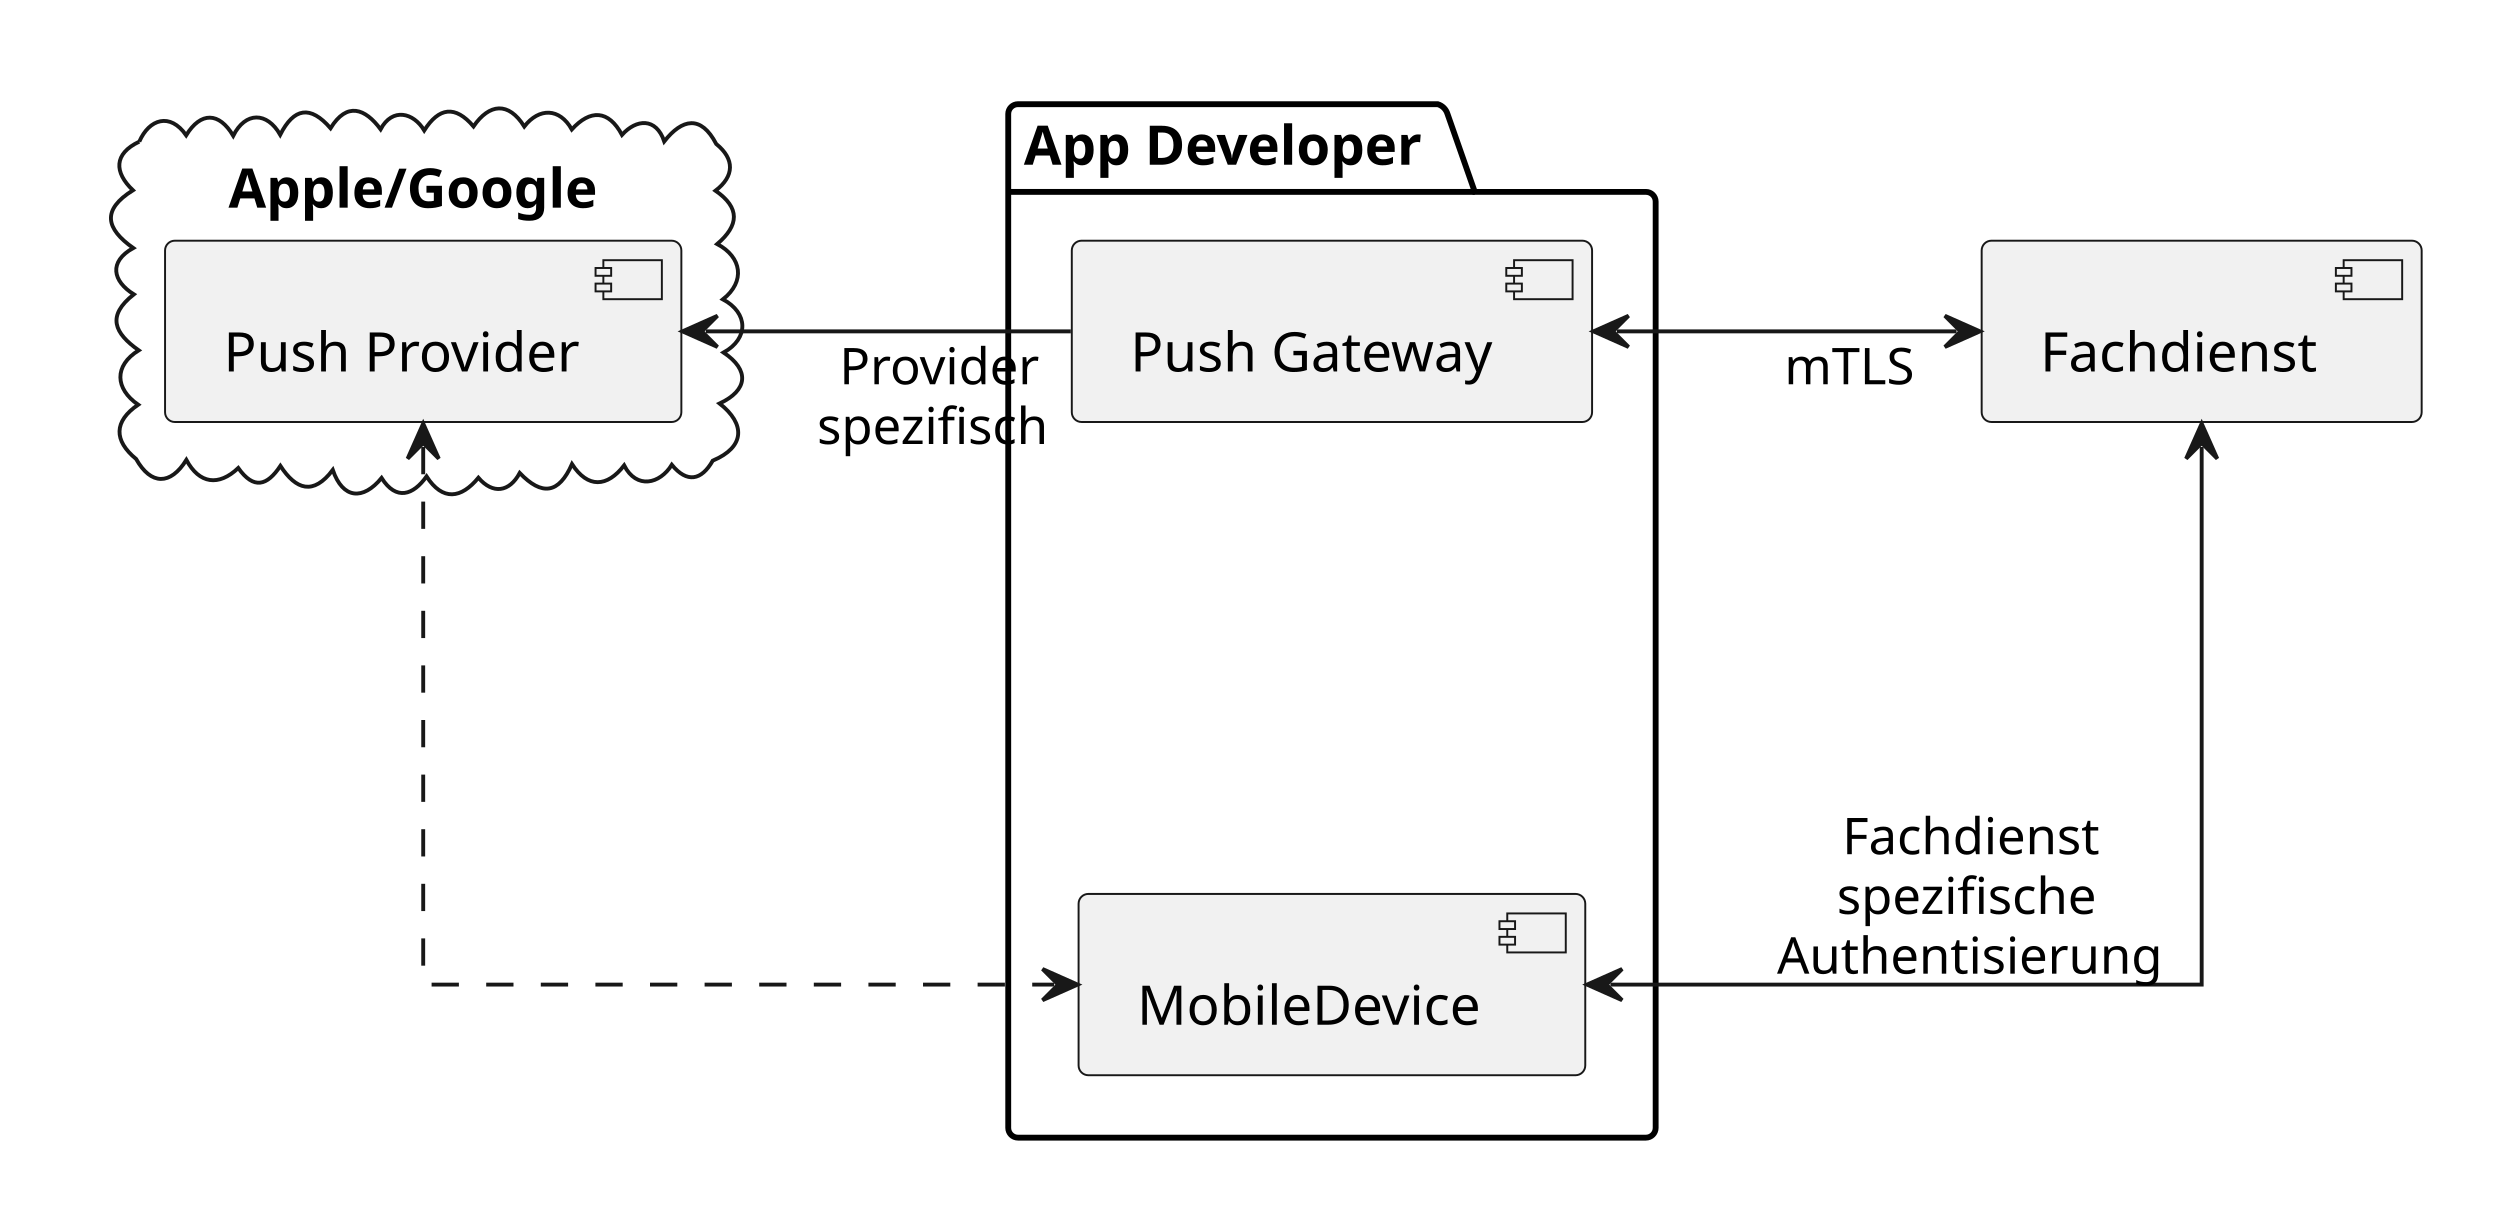
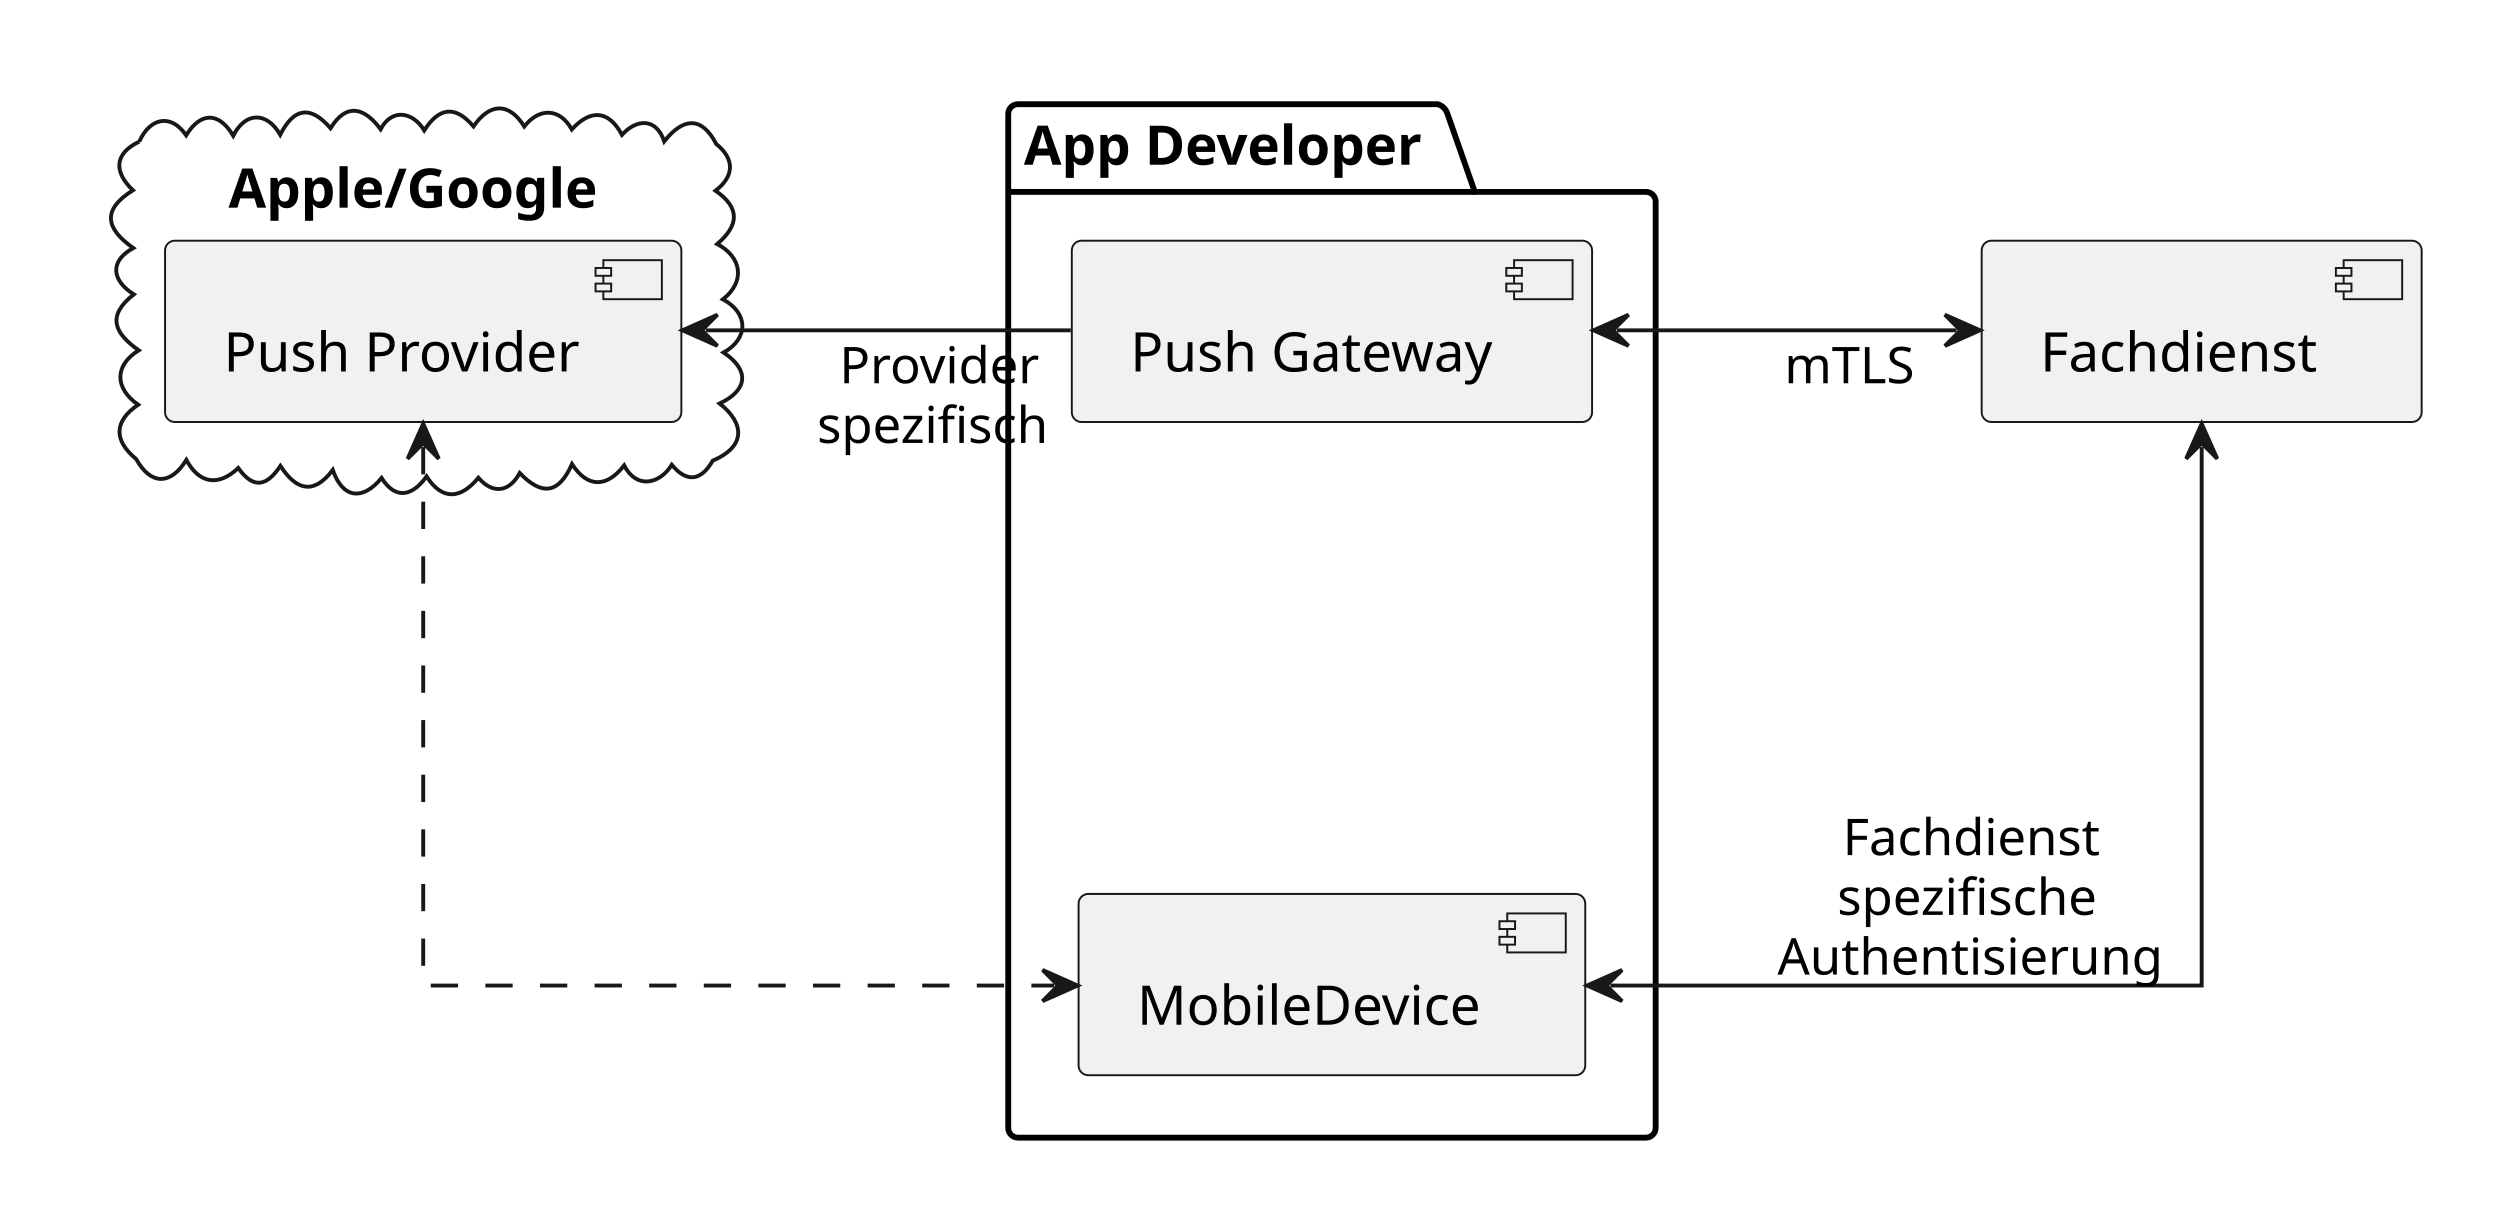
- <svg xmlns="http://www.w3.org/2000/svg" contentStyleType="text/css" height="313px" preserveAspectRatio="none" style="width:641px;height:313px;background:#FFFFFF;" version="1.1" viewBox="0 0 641 313" width="641px" zoomAndPan="magnify">
+ <svg xmlns="http://www.w3.org/2000/svg" contentStyleType="text/css" data-diagram-type="DESCRIPTION" height="313px" preserveAspectRatio="none" style="width:641px;height:313px;background:#FFFFFF;" version="1.1" viewBox="0 0 641 313" width="641px" zoomAndPan="magnify">
  <defs />
  <g>
    <g id="cluster_Apple/Google">
-       <path d="M35.711,36.319 C38.244,30.512 43.602,28.742 47.736,34.68 C51.492,28.599 56.163,28.694 59.799,34.798 C62.949,28.591 68.439,28.616 71.844,34.544 C75.364,27.632 79.559,26.89 84.748,32.874 C88.975,26.028 93.609,27.788 97.584,33.14 C100.627,27.497 106.005,28.841 108.773,33.441 C112.547,27.517 116.698,26.901 121.405,32.411 C125.482,26.5 130.371,26 134.429,32.432 C138.223,27.591 143.458,27.603 146.61,33.183 C151.343,28.016 156.007,28.106 159.476,34.578 C163.158,30.483 168.216,30.075 170.313,36.251 C174.909,30.454 179.707,29.374 183.642,36.912 C188.423,40.791 188.322,45.165 183.457,48.895 C189.843,53.323 189.485,57.759 183.896,62.571 C190.217,65.922 191.189,72.152 185.359,76.756 C191.876,80.232 192.063,86.752 185.53,90.392 C192.278,94.903 191.782,100.039 184.511,103.457 C191.205,108.735 191.045,114.63 182.752,118.109 C179.832,123.221 176.175,123.937 172.25,119.178 C169.174,124.126 163.244,125.539 160.027,119.332 C155.654,124.982 150.736,125.25 146.658,119 C143.254,126.651 138.969,127.206 133.258,121.276 C130.594,126.199 126.39,126.813 122.661,122.497 C118.234,127.869 113.499,128.541 109.369,122.161 C105.95,126.953 101.623,128.493 97.836,122.556 C93.064,128.349 87.909,127.987 85.321,120.498 C80.32,127.108 75.91,125.591 71.894,119.46 C68.458,124.617 65.064,125.569 61.091,120 C56.045,124.773 51.124,124.099 47.782,117.929 C43.706,124.462 38.72,124.468 34.897,117.684 C29.142,112.951 29.143,108.044 35.424,103.767 C29.498,99.665 29.153,93.801 35.562,89.821 C29.34,85.394 27.227,81.055 34.312,75.47 C28.877,72.082 27.798,67.126 34.164,63.592 C27.13,58.624 26,53.836 34.083,48.785 C29.247,44.179 29.127,39.434 35.711,36.319 " fill="none" style="stroke:#181818;stroke-width:1;" />
+       <path d="M35.711,36.319 C38.244,30.512 43.602,28.742 47.736,34.68 C51.492,28.599 56.163,28.694 59.799,34.798 C62.949,28.591 68.439,28.616 71.844,34.544 C75.364,27.632 79.559,26.89 84.748,32.874 C88.975,26.028 93.609,27.788 97.584,33.14 C100.627,27.497 106.005,28.841 108.773,33.441 C112.547,27.517 116.698,26.901 121.405,32.411 C125.482,26.5 130.371,26 134.429,32.432 C138.223,27.591 143.458,27.603 146.61,33.183 C151.343,28.016 156.007,28.106 159.476,34.578 C163.158,30.483 168.216,30.075 170.313,36.251 C174.909,30.454 179.707,29.374 183.642,36.912 C188.423,40.791 188.322,45.165 183.457,48.895 C189.843,53.323 189.485,57.759 183.896,62.571 C190.217,65.922 191.189,72.152 185.359,76.756 C191.876,80.232 192.063,86.752 185.53,90.392 C192.278,94.903 191.782,100.039 184.511,103.457 C191.205,108.735 191.045,114.63 182.752,118.109 C179.832,123.221 176.175,123.937 172.25,119.178 C169.174,124.126 163.244,125.539 160.027,119.332 C155.654,124.982 150.736,125.25 146.658,119 C143.254,126.651 138.969,127.206 133.258,121.276 C130.594,126.199 126.39,126.813 122.661,122.497 C118.234,127.869 113.499,128.541 109.369,122.161 C105.95,126.953 101.623,128.493 97.836,122.556 C93.064,128.349 87.909,127.987 85.321,120.498 C80.32,127.108 75.91,125.591 71.894,119.46 C68.458,124.617 65.064,125.569 61.091,120 C56.045,124.773 51.124,124.099 47.782,117.929 C43.706,124.462 38.72,124.468 34.897,117.684 C29.142,112.951 29.143,108.044 35.424,103.767 C29.498,99.665 29.153,93.801 35.562,89.821 C29.34,85.394 27.227,81.055 34.312,75.47 C28.877,72.082 27.798,67.126 34.164,63.592 C27.13,58.624 26,53.836 34.083,48.785 C29.247,44.179 29.127,39.434 35.711,36.319 " fill="transparent" style="stroke:#181818;stroke-width:1;" />
      <text fill="#000000" font-family="sans-serif" font-size="14" font-weight="bold" lengthAdjust="spacing" textLength="99.846" x="58.587" y="53.249">Apple/Google</text>
    </g>
    <g id="cluster_App Developer">
-       <path d="M261.01,26.713 L368.637,26.713 A3.75,3.75 0 0 1 371.137,29.213 L378.137,49.202 L422.01,49.202 A2.5,2.5 0 0 1 424.51,51.702 L424.51,289.193 A2.5,2.5 0 0 1 422.01,291.693 L261.01,291.693 A2.5,2.5 0 0 1 258.51,289.193 L258.51,29.213 A2.5,2.5 0 0 1 261.01,26.713 " fill="none" style="stroke:#000000;stroke-width:1.5;" />
+       <path d="M261.01,26.713 L368.637,26.713 A3.75,3.75 0 0 1 371.137,29.213 L378.137,49.202 L422.01,49.202 A2.5,2.5 0 0 1 424.51,51.702 L424.51,289.193 A2.5,2.5 0 0 1 422.01,291.693 L261.01,291.693 A2.5,2.5 0 0 1 258.51,289.193 L258.51,29.213 A2.5,2.5 0 0 1 261.01,26.713 " fill="transparent" style="stroke:#000000;stroke-width:1.5;" />
      <line style="stroke:#000000;stroke-width:1.5;" x1="258.51" x2="378.137" y1="49.202" y2="49.202" />
      <text fill="#000000" font-family="sans-serif" font-size="14" font-weight="bold" lengthAdjust="spacing" textLength="106.627" x="262.51" y="42.249">App Developer</text>
    </g>
    <g id="elem_PushProvider">
      <rect fill="#F1F1F1" height="46.488" rx="2.5" ry="2.5" style="stroke:#181818;stroke-width:0.5;" width="132.381" x="42.32" y="61.713" />
      <rect fill="#F1F1F1" height="10" style="stroke:#181818;stroke-width:0.5;" width="15" x="154.701" y="66.713" />
      <rect fill="#F1F1F1" height="2" style="stroke:#181818;stroke-width:0.5;" width="4" x="152.701" y="68.713" />
      <rect fill="#F1F1F1" height="2" style="stroke:#181818;stroke-width:0.5;" width="4" x="152.701" y="72.713" />
      <text fill="#000000" font-family="sans-serif" font-size="14" lengthAdjust="spacing" textLength="92.381" x="57.32" y="95.249">Push Provider</text>
    </g>
    <g id="elem_PushGateway">
      <rect fill="#F1F1F1" height="46.488" rx="2.5" ry="2.5" style="stroke:#181818;stroke-width:0.5;" width="133.399" x="274.81" y="61.713" />
      <rect fill="#F1F1F1" height="10" style="stroke:#181818;stroke-width:0.5;" width="15" x="388.209" y="66.713" />
      <rect fill="#F1F1F1" height="2" style="stroke:#181818;stroke-width:0.5;" width="4" x="386.209" y="68.713" />
      <rect fill="#F1F1F1" height="2" style="stroke:#181818;stroke-width:0.5;" width="4" x="386.209" y="72.713" />
      <text fill="#000000" font-family="sans-serif" font-size="14" lengthAdjust="spacing" textLength="93.399" x="289.81" y="95.249">Push Gateway</text>
    </g>
    <g id="elem_MobileDevice">
      <rect fill="#F1F1F1" height="46.488" rx="2.5" ry="2.5" style="stroke:#181818;stroke-width:0.5;" width="129.913" x="276.55" y="229.203" />
      <rect fill="#F1F1F1" height="10" style="stroke:#181818;stroke-width:0.5;" width="15" x="386.463" y="234.203" />
      <rect fill="#F1F1F1" height="2" style="stroke:#181818;stroke-width:0.5;" width="4" x="384.463" y="236.203" />
      <rect fill="#F1F1F1" height="2" style="stroke:#181818;stroke-width:0.5;" width="4" x="384.463" y="240.203" />
      <text fill="#000000" font-family="sans-serif" font-size="14" lengthAdjust="spacing" textLength="89.913" x="291.55" y="262.739">MobileDevice</text>
    </g>
    <g id="elem_Fachdienst">
      <rect fill="#F1F1F1" height="46.488" rx="2.5" ry="2.5" style="stroke:#181818;stroke-width:0.5;" width="112.816" x="508.1" y="61.713" />
      <rect fill="#F1F1F1" height="10" style="stroke:#181818;stroke-width:0.5;" width="15" x="600.917" y="66.713" />
      <rect fill="#F1F1F1" height="2" style="stroke:#181818;stroke-width:0.5;" width="4" x="598.917" y="68.713" />
      <rect fill="#F1F1F1" height="2" style="stroke:#181818;stroke-width:0.5;" width="4" x="598.917" y="72.713" />
      <text fill="#000000" font-family="sans-serif" font-size="14" lengthAdjust="spacing" textLength="72.816" x="523.1" y="95.249">Fachdienst</text>
    </g>
    <g id="link_PushProvider_PushGateway">
-       <path d="M180.97,84.963 C212.17,84.963 243.29,84.963 274.56,84.963 " fill="none" id="PushProvider-backto-PushGateway" style="stroke:#181818;stroke-width:1;" />
-       <polygon fill="#181818" points="174.97,84.963,183.97,88.963,179.97,84.963,183.97,80.963,174.97,84.963" style="stroke:#181818;stroke-width:1;" />
-       <text fill="#000000" font-family="sans-serif" font-size="13" lengthAdjust="spacing" textLength="51.721" x="215.226" y="98.532">Provider</text>
-       <text fill="#000000" font-family="sans-serif" font-size="13" lengthAdjust="spacing" textLength="63.153" x="209.51" y="113.842">spezifisch</text>
+       <path d="M180.97,84.693 C212.17,84.693 243.29,84.693 274.56,84.693 " fill="transparent" id="PushProvider-backto-PushGateway" style="stroke:#181818;stroke-width:1;" />
+       <polygon fill="#181818" points="174.97,84.693,183.97,88.693,179.97,84.693,183.97,80.693,174.97,84.693" style="stroke:#181818;stroke-width:1;" />
+       <text fill="#000000" font-family="sans-serif" font-size="13" lengthAdjust="spacing" textLength="51.721" x="215.226" y="98.262">Provider</text>
+       <text fill="#000000" font-family="sans-serif" font-size="13" lengthAdjust="spacing" textLength="63.153" x="209.51" y="113.572">spezifisch</text>
    </g>
    <g id="link_PushProvider_MobileDevice">
-       <path d="M108.51,114.603 C108.51,160.773 108.51,252.453 108.51,252.453 C108.51,252.453 201.37,252.453 270.3,252.453 " fill="none" id="PushProvider-MobileDevice" style="stroke:#181818;stroke-width:1;stroke-dasharray:7.0,7.0;" />
-       <polygon fill="#181818" points="108.51,108.603,104.51,117.603,108.51,113.603,112.51,117.603,108.51,108.603" style="stroke:#181818;stroke-width:1;" />
-       <polygon fill="#181818" points="276.3,252.453,267.3,248.453,271.3,252.453,267.3,256.453,276.3,252.453" style="stroke:#181818;stroke-width:1;" />
+       <path d="M108.51,114.633 C108.51,160.873 108.51,252.693 108.51,252.693 C108.51,252.693 201.37,252.693 270.3,252.693 " fill="transparent" id="PushProvider-MobileDevice" style="stroke:#181818;stroke-width:1;stroke-dasharray:7.0,7.0;" />
+       <polygon fill="#181818" points="108.51,108.633,104.51,117.633,108.51,113.633,112.51,117.633,108.51,108.633" style="stroke:#181818;stroke-width:1;" />
+       <polygon fill="#181818" points="276.3,252.693,267.3,248.693,271.3,252.693,267.3,256.693,276.3,252.693" style="stroke:#181818;stroke-width:1;" />
    </g>
    <g id="link_Fachdienst_MobileDevice">
-       <path d="M564.51,114.603 C564.51,160.773 564.51,252.453 564.51,252.453 C564.51,252.453 478.71,252.453 412.91,252.453 " fill="none" id="Fachdienst-MobileDevice" style="stroke:#181818;stroke-width:1;" />
-       <polygon fill="#181818" points="564.51,108.603,560.51,117.603,564.51,113.603,568.51,117.603,564.51,108.603" style="stroke:#181818;stroke-width:1;" />
-       <polygon fill="#181818" points="406.91,252.453,415.91,256.453,411.91,252.453,415.91,248.453,406.91,252.453" style="stroke:#181818;stroke-width:1;" />
-       <text fill="#000000" font-family="sans-serif" font-size="13" lengthAdjust="spacing" textLength="67.615" x="472.366" y="219.022">Fachdienst</text>
-       <text fill="#000000" font-family="sans-serif" font-size="13" lengthAdjust="spacing" textLength="70.395" x="470.976" y="234.332">spezifische</text>
-       <text fill="#000000" font-family="sans-serif" font-size="13" lengthAdjust="spacing" textLength="101.086" x="455.63" y="249.643">Authentisierung</text>
+       <path d="M564.51,114.633 C564.51,160.873 564.51,252.693 564.51,252.693 C564.51,252.693 478.71,252.693 412.91,252.693 " fill="transparent" id="Fachdienst-MobileDevice" style="stroke:#181818;stroke-width:1;" />
+       <polygon fill="#181818" points="564.51,108.633,560.51,117.633,564.51,113.633,568.51,117.633,564.51,108.633" style="stroke:#181818;stroke-width:1;" />
+       <polygon fill="#181818" points="406.91,252.693,415.91,256.693,411.91,252.693,415.91,248.693,406.91,252.693" style="stroke:#181818;stroke-width:1;" />
+       <text fill="#000000" font-family="sans-serif" font-size="13" lengthAdjust="spacing" textLength="67.615" x="472.476" y="219.262">Fachdienst</text>
+       <text fill="#000000" font-family="sans-serif" font-size="13" lengthAdjust="spacing" textLength="70.395" x="471.086" y="234.572">spezifische</text>
+       <text fill="#000000" font-family="sans-serif" font-size="13" lengthAdjust="spacing" textLength="101.086" x="455.74" y="249.883">Authentisierung</text>
    </g>
    <g id="link_Fachdienst_PushGateway">
-       <path d="M501.66,84.963 C471.46,84.963 446.16,84.963 414.56,84.963 " fill="none" id="Fachdienst-PushGateway" style="stroke:#181818;stroke-width:1;" />
-       <polygon fill="#181818" points="507.66,84.963,498.66,80.963,502.66,84.963,498.66,88.963,507.66,84.963" style="stroke:#181818;stroke-width:1;" />
-       <polygon fill="#181818" points="408.56,84.963,417.56,88.963,413.56,84.963,417.56,80.963,408.56,84.963" style="stroke:#181818;stroke-width:1;" />
-       <text fill="#000000" font-family="sans-serif" font-size="13" lengthAdjust="spacing" textLength="34.29" x="457.516" y="98.532">mTLS</text>
+       <path d="M501.66,84.693 C471.46,84.693 446.16,84.693 414.56,84.693 " fill="transparent" id="Fachdienst-PushGateway" style="stroke:#181818;stroke-width:1;" />
+       <polygon fill="#181818" points="507.66,84.693,498.66,80.693,502.66,84.693,498.66,88.693,507.66,84.693" style="stroke:#181818;stroke-width:1;" />
+       <polygon fill="#181818" points="408.56,84.693,417.56,88.693,413.56,84.693,417.56,80.693,408.56,84.693" style="stroke:#181818;stroke-width:1;" />
+       <text fill="#000000" font-family="sans-serif" font-size="13" lengthAdjust="spacing" textLength="34.29" x="457.516" y="98.262">mTLS</text>
    </g>
  </g>
</svg>
